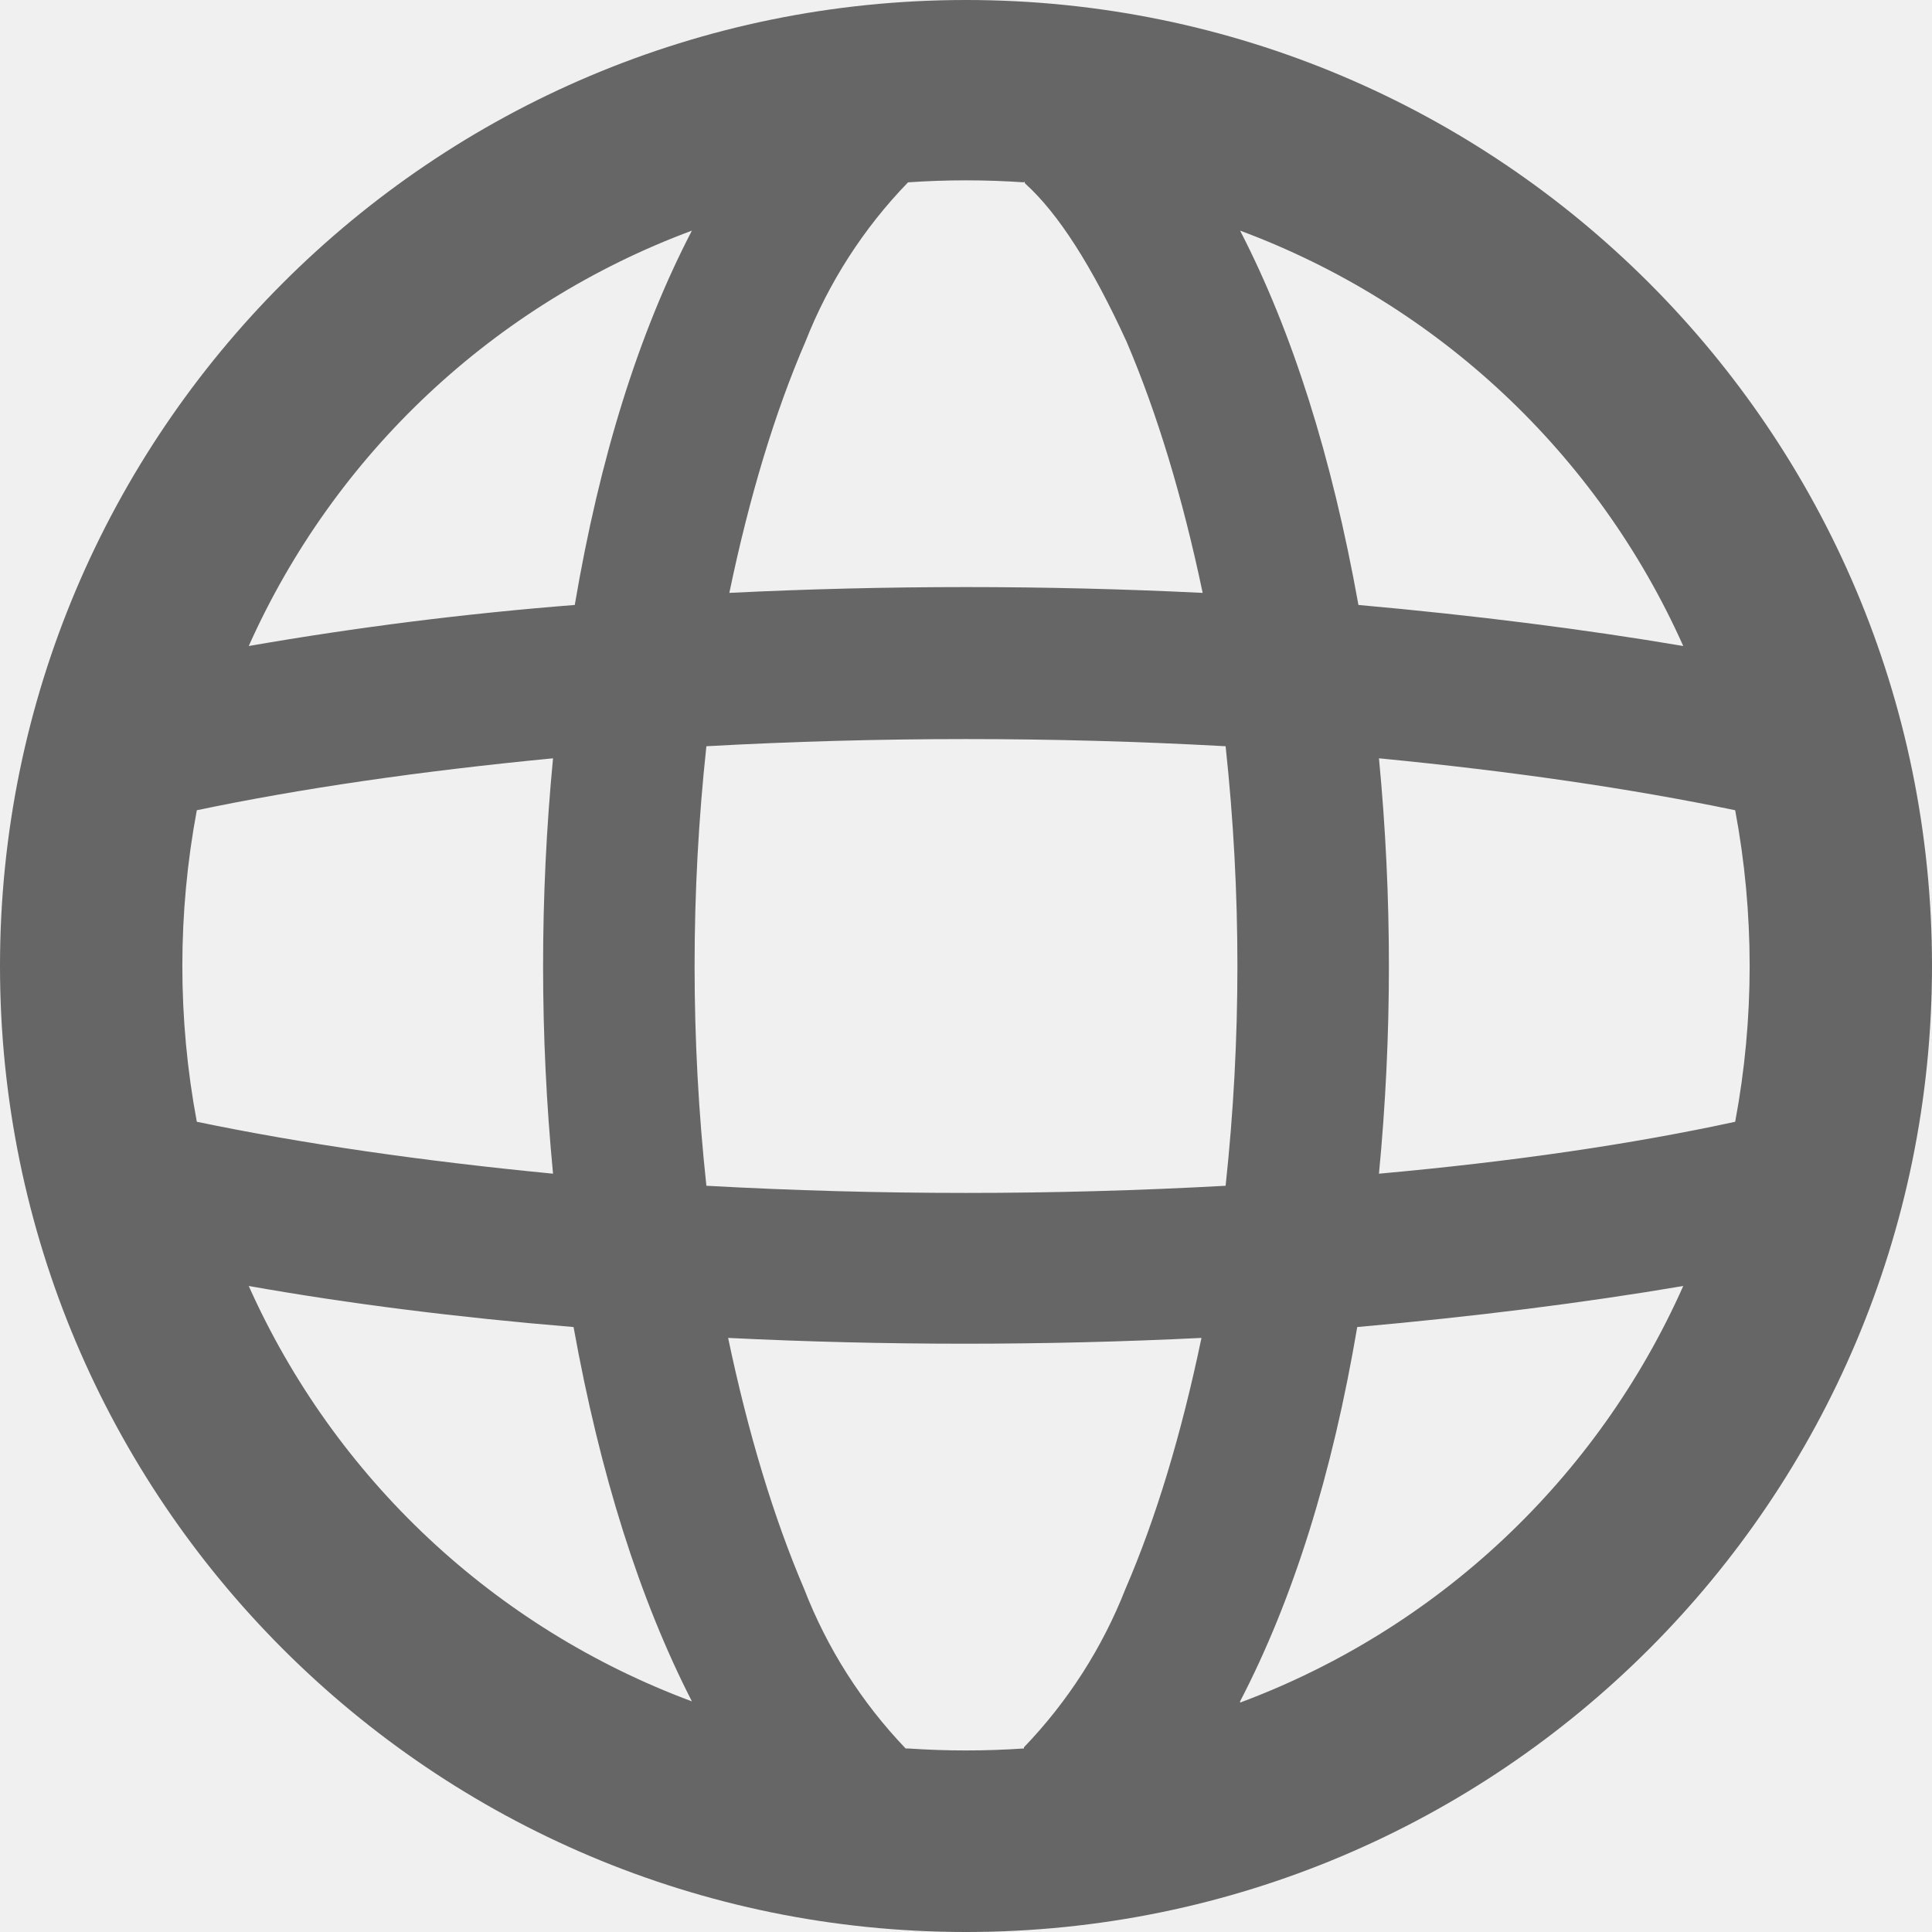
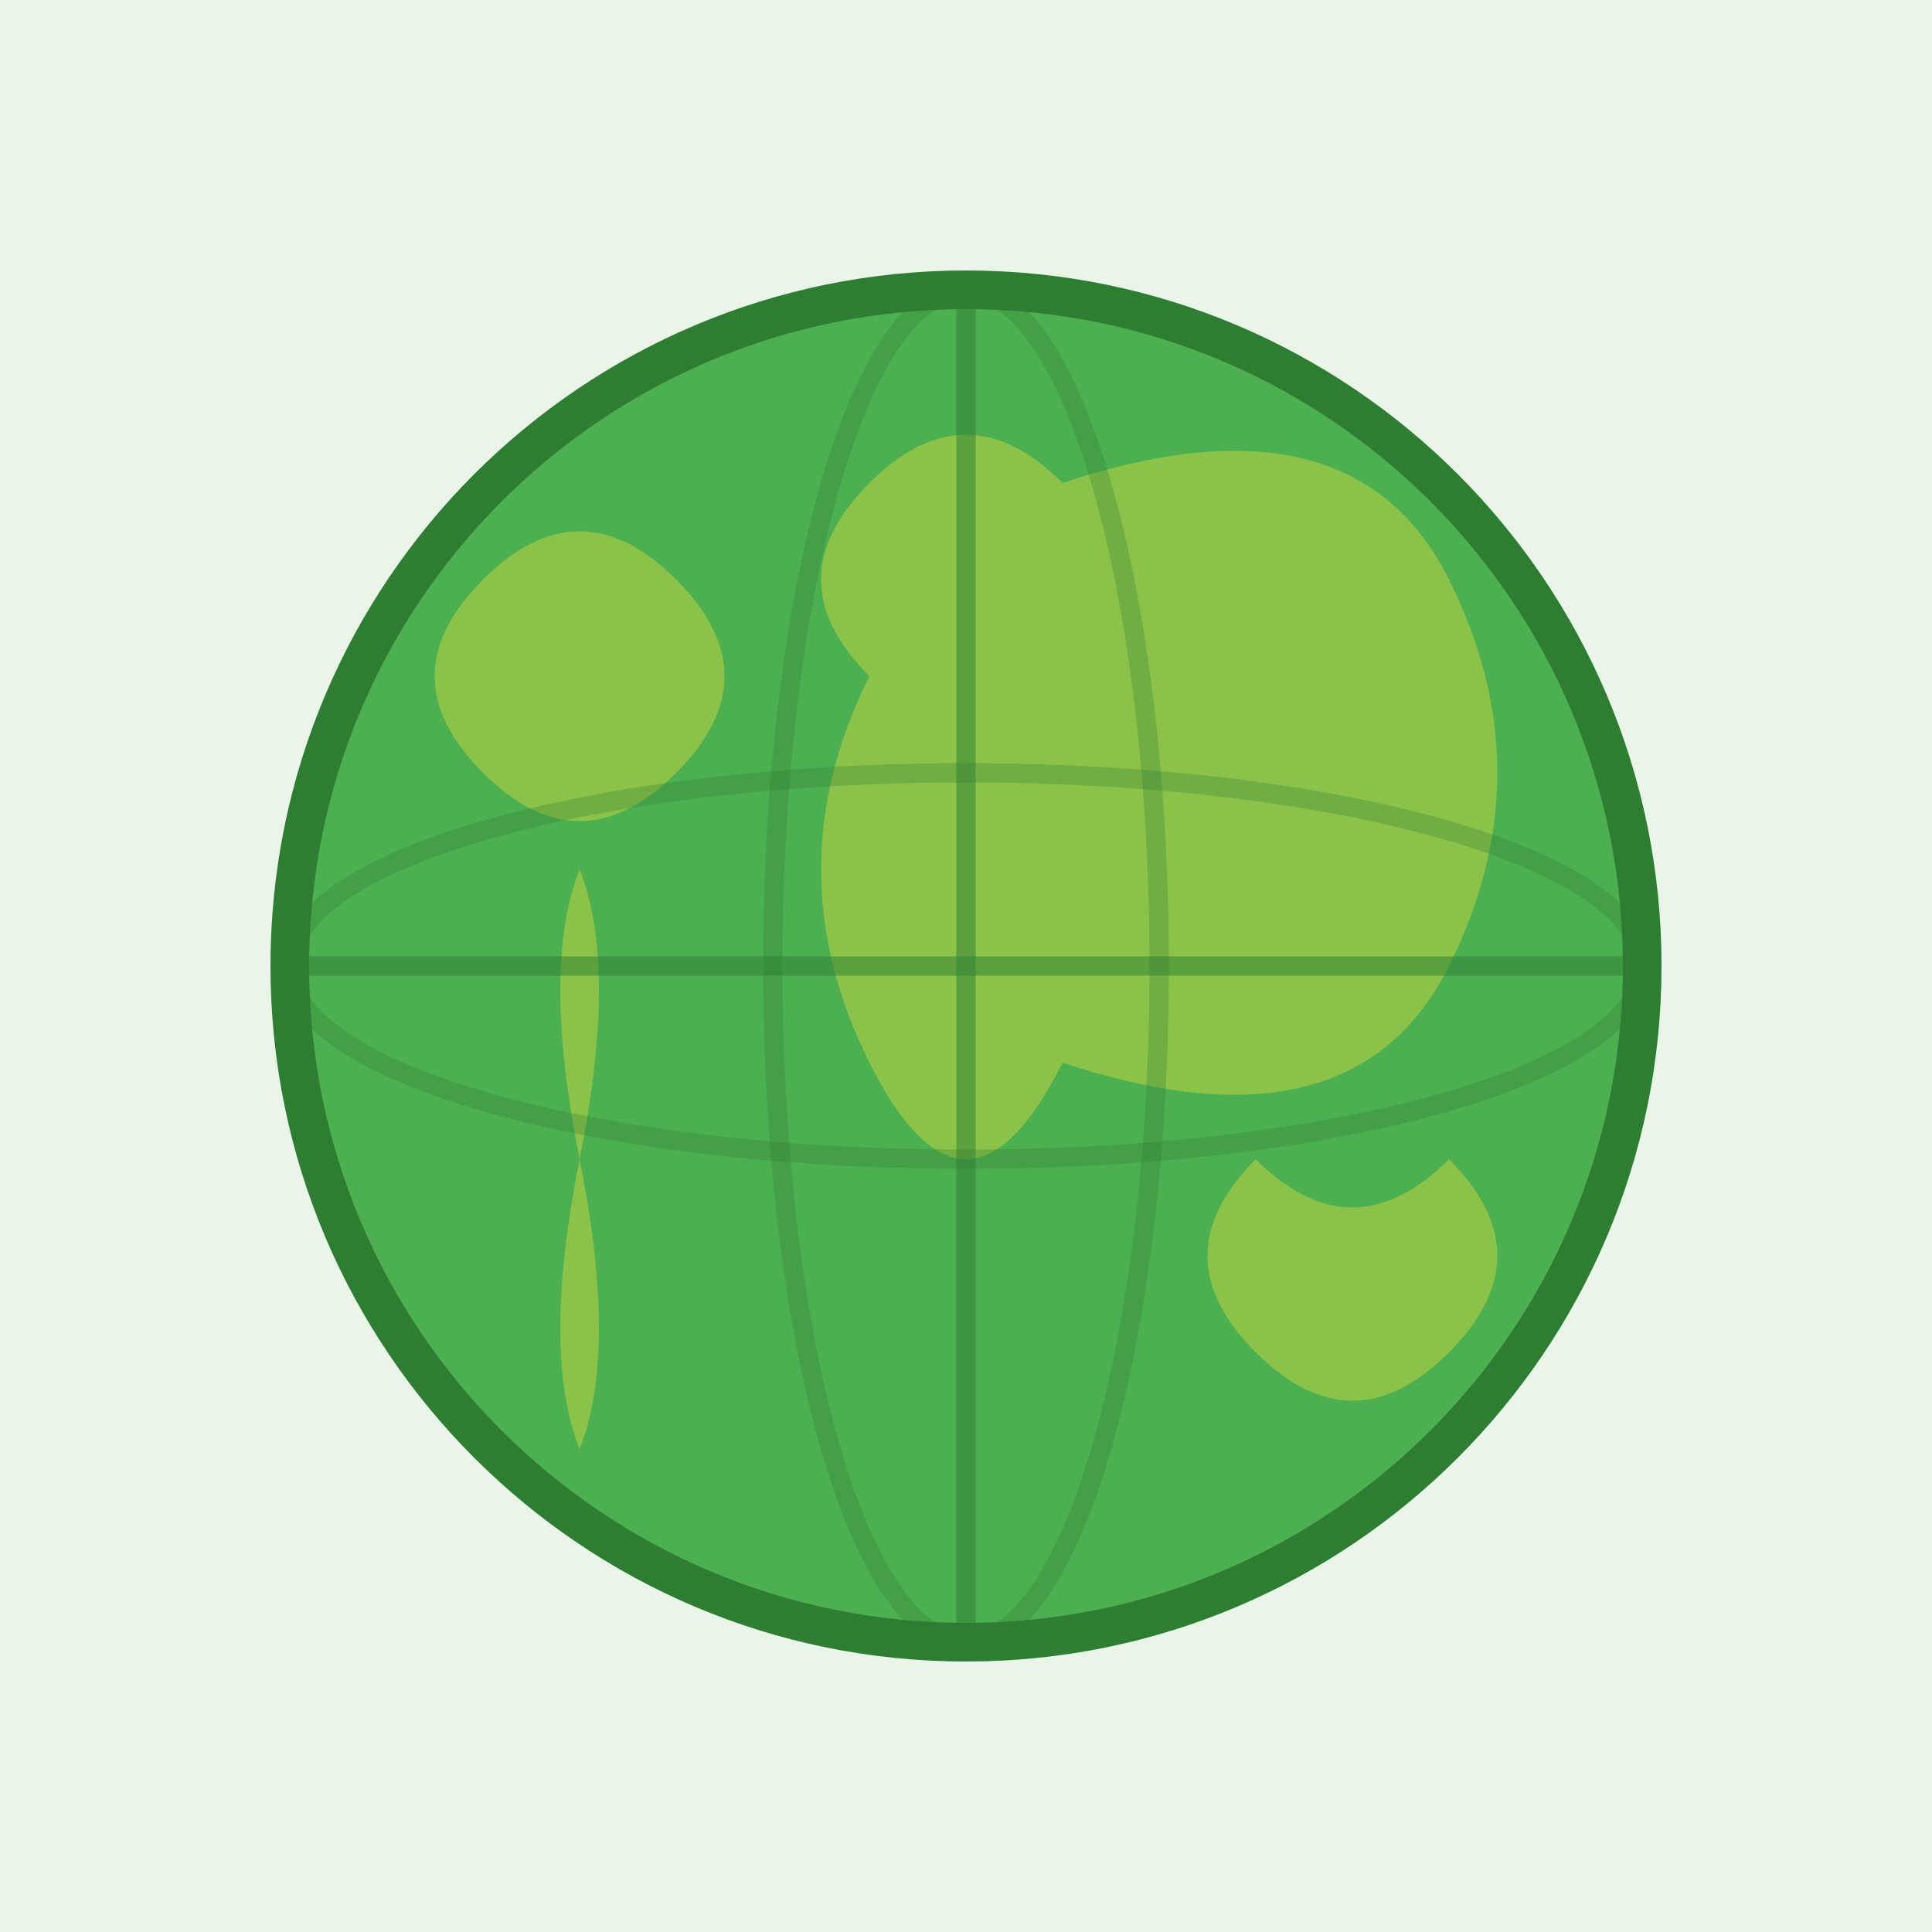
- <svg xmlns="http://www.w3.org/2000/svg" fill="none" viewBox="0 0 16 16">
-   <g clip-path="url(#a)">
-     <path fill-rule="evenodd" clip-rule="evenodd" d="M10.27 14.1a6.5 6.5 0 0 0 3.67-3.45q-1.24.21-2.7.34-.31 1.83-.97 3.1M8 16A8 8 0 1 0 8 0a8 8 0 0 0 0 16m.48-1.52a7 7 0 0 1-.96 0H7.5a4 4 0 0 1-.84-1.32q-.38-.89-.63-2.08a40 40 0 0 0 3.92 0q-.25 1.2-.63 2.08a4 4 0 0 1-.84 1.31zm2.94-4.76q1.66-.15 2.95-.43a7 7 0 0 0 0-2.58q-1.3-.27-2.95-.43a18 18 0 0 1 0 3.44m-1.27-3.54a17 17 0 0 1 0 3.64 39 39 0 0 1-4.3 0 17 17 0 0 1 0-3.64 39 39 0 0 1 4.3 0m1.1-1.17q1.45.13 2.69.34a6.5 6.5 0 0 0-3.67-3.44q.65 1.26.98 3.1M8.48 1.5l.01.02q.41.37.84 1.31.38.89.63 2.08a40 40 0 0 0-3.92 0q.25-1.2.63-2.08a4 4 0 0 1 .85-1.32 7 7 0 0 1 .96 0m-2.75.4a6.5 6.5 0 0 0-3.67 3.44 29 29 0 0 1 2.7-.34q.31-1.83.97-3.1M4.58 6.28q-1.66.16-2.95.43a7 7 0 0 0 0 2.58q1.3.27 2.95.43a18 18 0 0 1 0-3.44m.17 4.71q-1.45-.12-2.69-.34a6.5 6.5 0 0 0 3.67 3.44q-.65-1.27-.98-3.1" fill="#666" />
-   </g>
-   <defs>
-     <clipPath id="a">
-       <path fill="#fff" d="M0 0h16v16H0z" />
-     </clipPath>
-   </defs>
+ <svg xmlns="http://www.w3.org/2000/svg" width="100" height="100" viewBox="0 0 100 100">
+   <rect width="100" height="100" fill="#E8F5E8" />
+   <circle cx="50" cy="50" r="35" fill="#4CAF50" stroke="#2E7D32" stroke-width="2" />
+   <path d="M25 30 Q30 25 35 30 Q40 35 35 40 Q30 45 25 40 Q20 35 25 30" fill="#8BC34A" />
+   <path d="M30 45 Q32 50 30 60 Q28 70 30 75 Q32 70 30 60 Q28 50 30 45" fill="#8BC34A" />
+   <path d="M45 25 Q50 20 55 25 Q60 30 55 35 Q50 40 45 35 Q40 30 45 25" fill="#8BC34A" />
+   <path d="M45 35 Q50 30 55 35 Q60 45 55 55 Q50 65 45 55 Q40 45 45 35" fill="#8BC34A" />
+   <path d="M55 25 Q70 20 75 30 Q80 40 75 50 Q70 60 55 55 Q50 45 55 25" fill="#8BC34A" />
+   <path d="M65 60 Q70 65 75 60 Q80 65 75 70 Q70 75 65 70 Q60 65 65 60" fill="#8BC34A" />
+   <path d="M15 50 L85 50" stroke="#2E7D32" stroke-width="1" opacity="0.5" />
+   <path d="M50 15 L50 85" stroke="#2E7D32" stroke-width="1" opacity="0.5" />
+   <ellipse cx="50" cy="50" rx="35" ry="10" fill="none" stroke="#2E7D32" stroke-width="1" opacity="0.3" />
+   <ellipse cx="50" cy="50" rx="10" ry="35" fill="none" stroke="#2E7D32" stroke-width="1" opacity="0.3" />
</svg>
